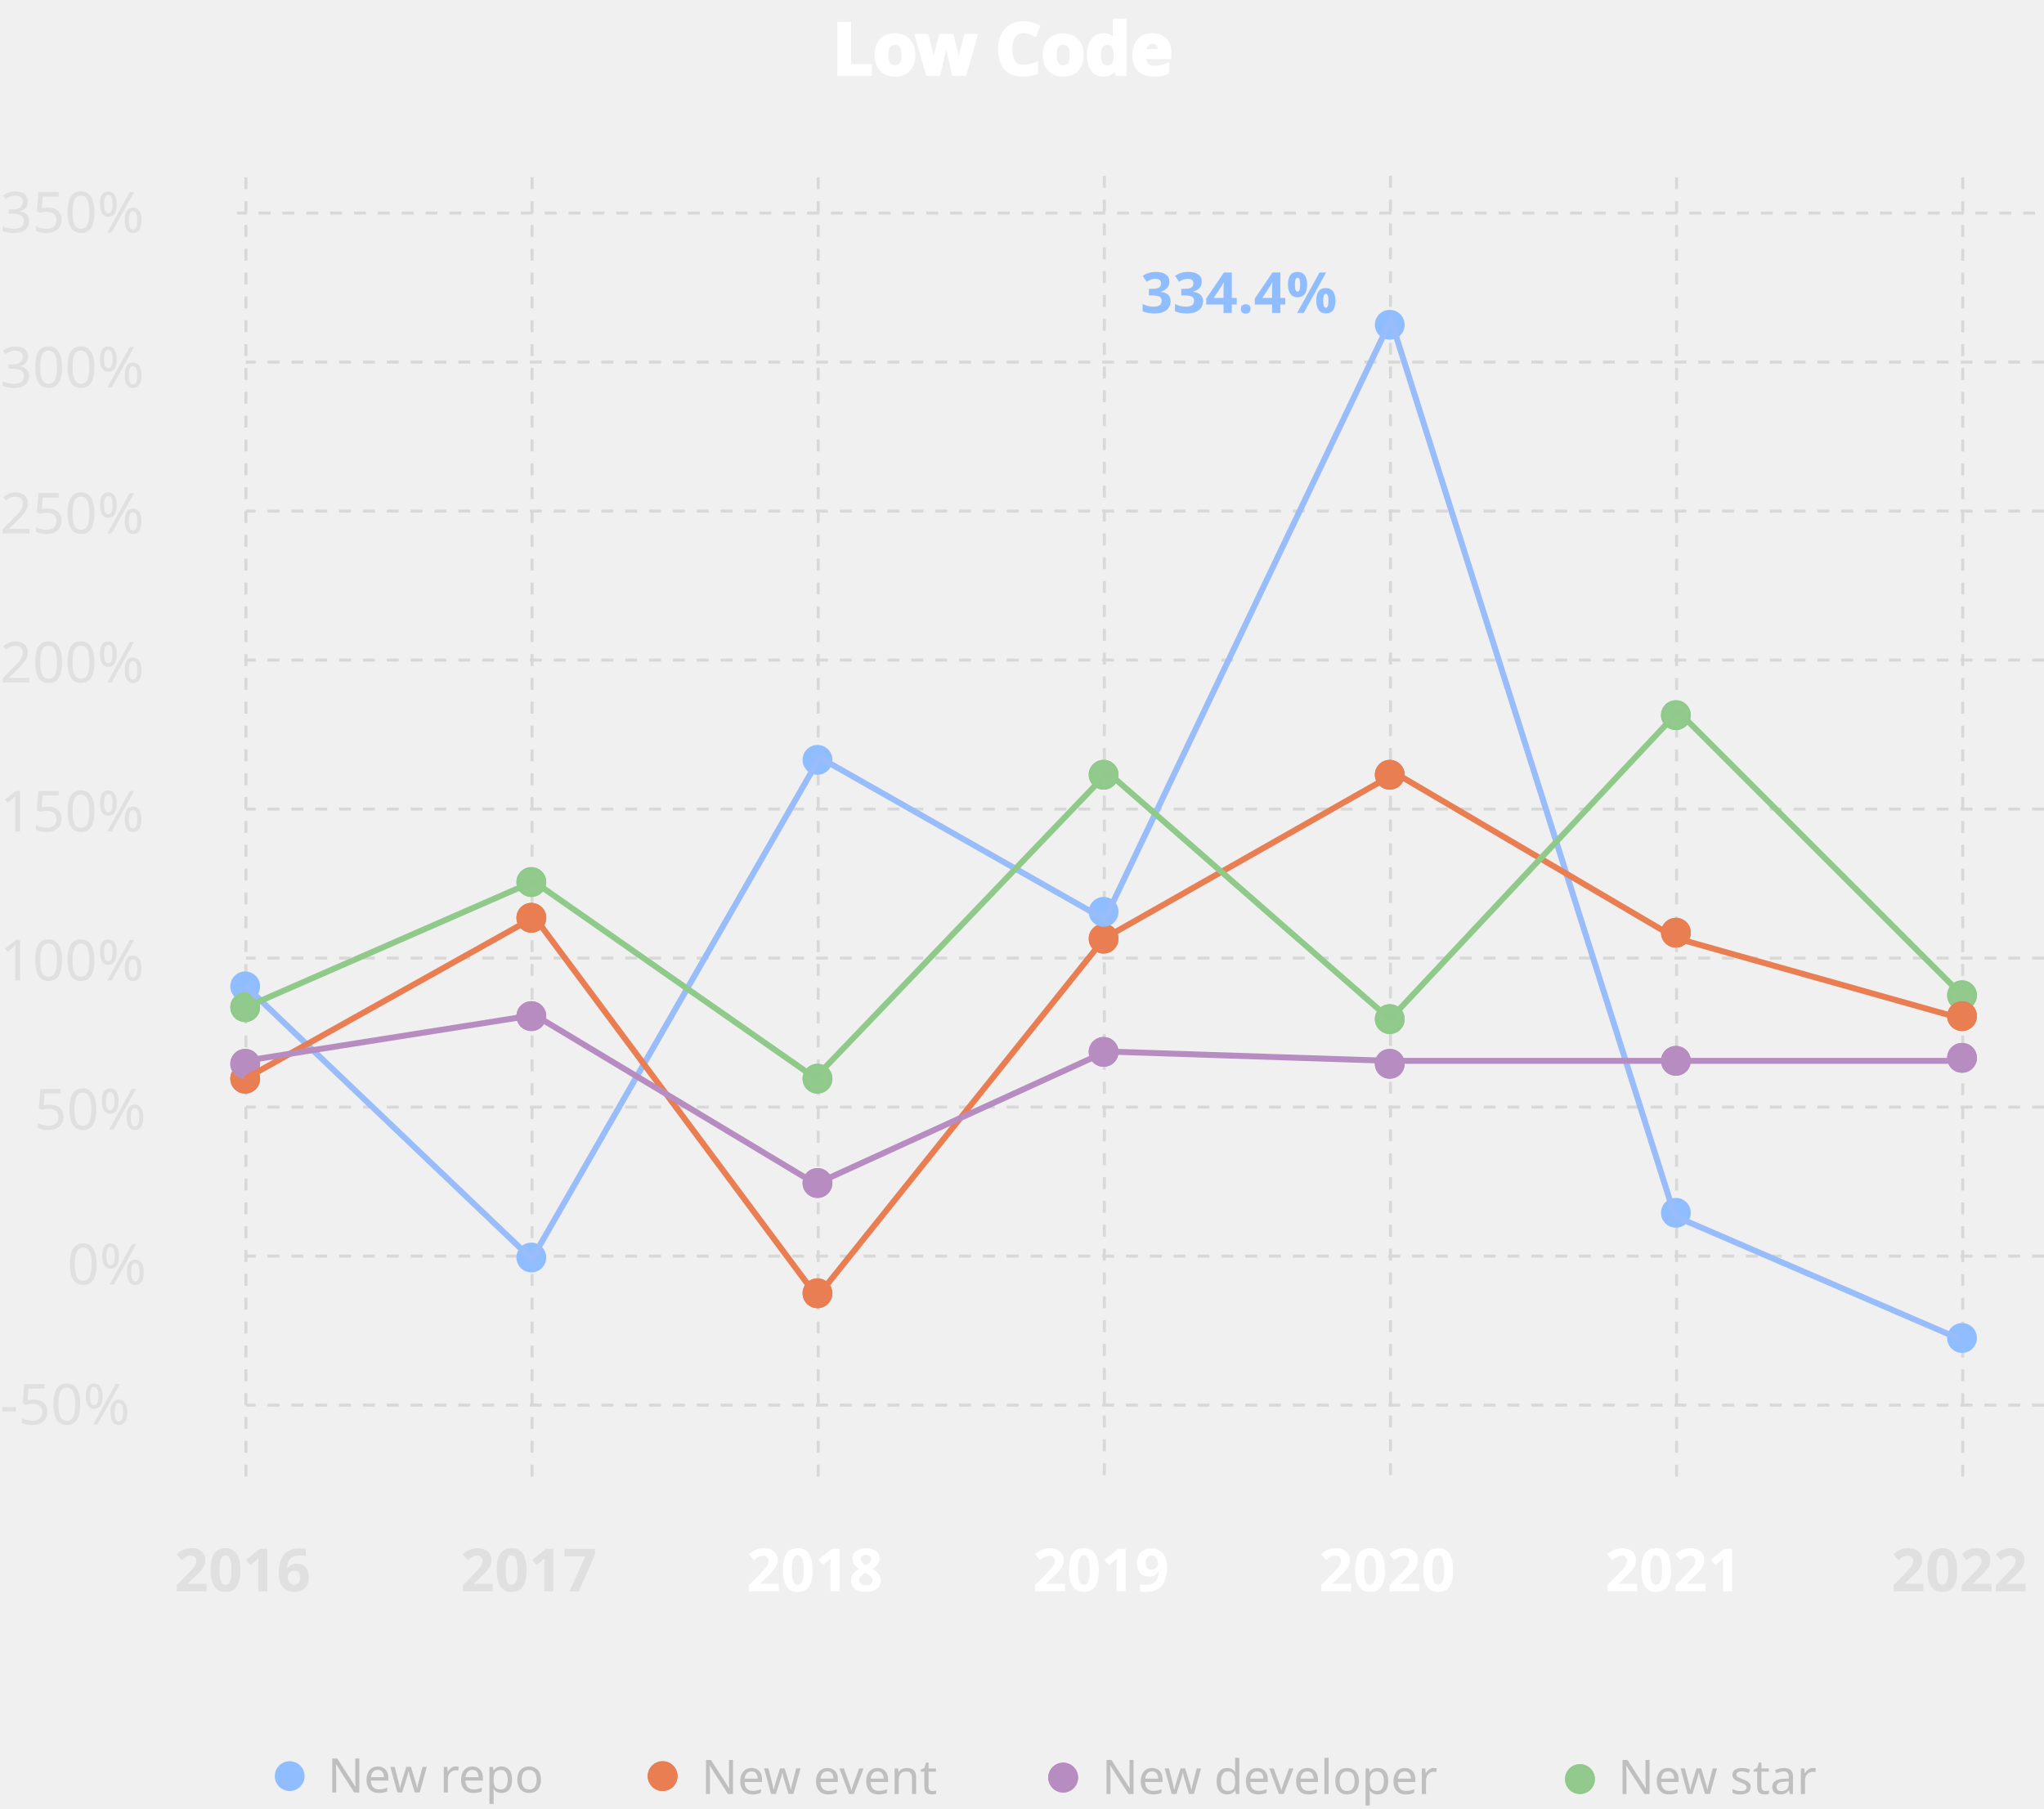
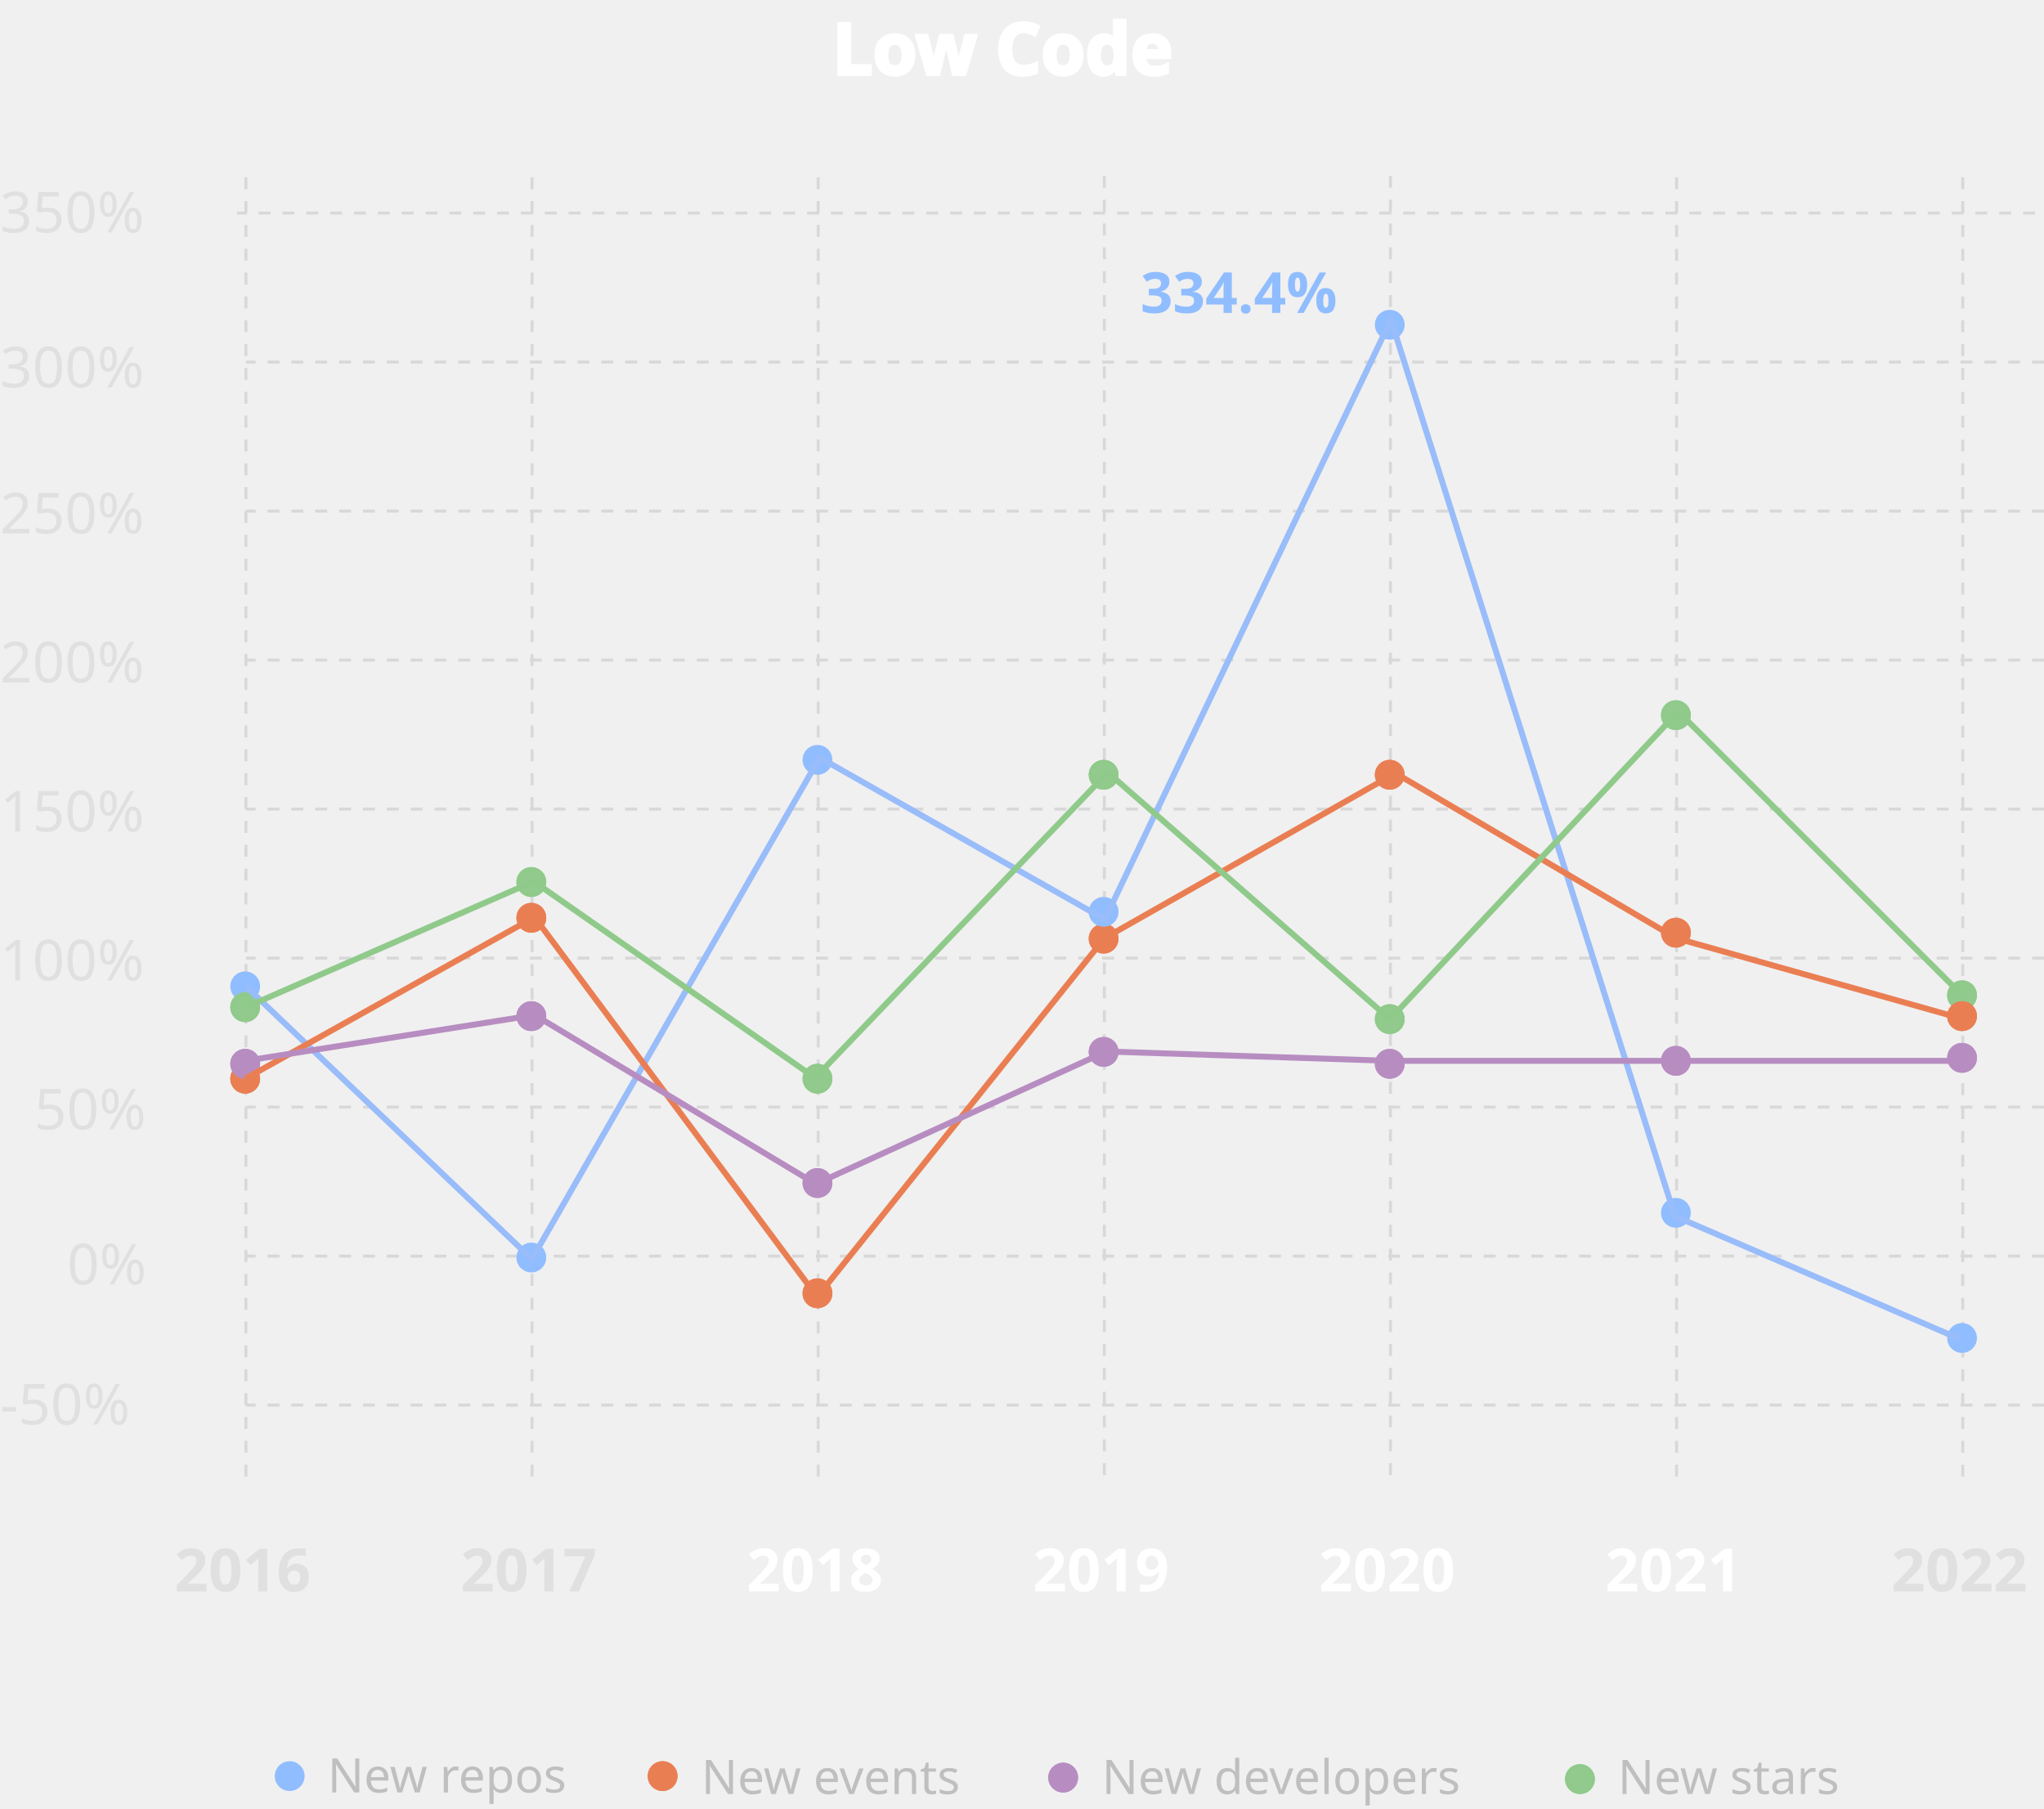
<svg xmlns="http://www.w3.org/2000/svg" width="685.762" height="607" viewBox="0 0 685.762 607">
  <g id="Low_Code_Chart" data-name="Low Code Chart" transform="translate(-142.257 -6948.021)">
    <g id="组_73" data-name="组 73" transform="translate(-33.48 1985)">
      <text id="Low_Code" data-name="Low Code" transform="translate(455 4988.021)" fill="#fff" stroke="#fff" stroke-width="1" font-size="24" font-family="JetBrainsMono-SemiBold, JetBrains Mono" font-weight="600">
        <tspan x="0" y="0">Low Code</tspan>
      </text>
      <text id="_2016" data-name="2016" transform="translate(234.238 5497.021)" fill="#e0e0e0" font-size="20" font-family="JetBrainsMono-SemiBold, JetBrains Mono" font-weight="600">
        <tspan x="0" y="0">2016</tspan>
      </text>
      <text id="_2017" data-name="2017" transform="translate(330.238 5497.021)" fill="#e0e0e0" font-size="20" font-family="JetBrainsMono-SemiBold, JetBrains Mono" font-weight="600">
        <tspan x="0" y="0">2017</tspan>
      </text>
      <text id="_2022" data-name="2022" transform="translate(810.238 5497.021)" fill="#e0e0e0" font-size="20" font-family="JetBrainsMono-SemiBold, JetBrains Mono" font-weight="600">
        <tspan x="0" y="0">2022</tspan>
      </text>
      <text id="_350_" data-name="350%" transform="translate(175.738 5041.021)" fill="#e0e0e0" font-size="19" font-family="JetBrainsMono-Regular, JetBrains Mono">
        <tspan x="0" y="0">350%</tspan>
      </text>
      <text id="_334.4_" data-name="334.4%" transform="translate(558.369 5068.021)" fill="#90bdff" font-size="19" font-family="JetBrainsMono-Bold, JetBrains Mono" font-weight="700">
        <tspan x="0" y="0">334.4%</tspan>
      </text>
      <text id="_300_" data-name="300% " transform="translate(175.738 5093.021)" fill="#e0e0e0" font-size="19" font-family="JetBrainsMono-Regular, JetBrains Mono">
        <tspan x="0" y="0">300%</tspan>
        <tspan x="0" y="25" />
      </text>
      <text id="_250_" data-name="250%" transform="translate(175.738 5142.021)" fill="#e0e0e0" font-size="19" font-family="JetBrainsMono-Regular, JetBrains Mono">
        <tspan x="0" y="0">250%</tspan>
      </text>
      <text id="_200_" data-name="200%" transform="translate(175.738 5192.021)" fill="#e0e0e0" font-size="19" font-family="JetBrainsMono-Regular, JetBrains Mono">
        <tspan x="0" y="0">200%</tspan>
      </text>
      <text id="_150_" data-name="150%" transform="translate(175.738 5242.021)" fill="#e0e0e0" font-size="19" font-family="JetBrainsMono-Regular, JetBrains Mono">
        <tspan x="0" y="0">150%</tspan>
      </text>
      <text id="_100_" data-name="100%" transform="translate(175.738 5292.021)" fill="#e0e0e0" font-size="19" font-family="JetBrainsMono-Regular, JetBrains Mono">
        <tspan x="0" y="0">100%</tspan>
      </text>
      <text id="_50_" data-name="50%" transform="translate(187.238 5342.021)" fill="#e0e0e0" font-size="19" font-family="JetBrainsMono-Regular, JetBrains Mono">
        <tspan x="0" y="0">50%</tspan>
      </text>
      <text id="_0_" data-name="0%" transform="translate(198.238 5394.021)" fill="#e0e0e0" font-size="19" font-family="JetBrainsMono-Regular, JetBrains Mono">
        <tspan x="0" y="0">0%</tspan>
      </text>
      <text id="_-50_" data-name="-50%" transform="translate(175.738 5441.021)" fill="#e0e0e0" font-size="19" font-family="JetBrainsMono-Regular, JetBrains Mono">
        <tspan x="0" y="0">-50%</tspan>
      </text>
      <g id="组_66" data-name="组 66" opacity="0.503">
        <line id="直线_44" data-name="直线 44" y2="438" transform="translate(258.238 5022.5)" fill="none" stroke="#bfbfbf" stroke-width="1" stroke-dasharray="4" />
        <line id="直线_58" data-name="直线 58" x1="603.262" transform="translate(255.238 5034.521)" fill="none" stroke="#bfbfbf" stroke-width="1" stroke-dasharray="4" />
        <line id="直线_59" data-name="直线 59" x1="603.262" transform="translate(258.238 5084.521)" fill="none" stroke="#bfbfbf" stroke-width="1" stroke-dasharray="4" />
        <line id="直线_60" data-name="直线 60" x1="603.262" transform="translate(258.238 5134.521)" fill="none" stroke="#bfbfbf" stroke-width="1" stroke-dasharray="4" />
        <line id="直线_61" data-name="直线 61" x1="603.262" transform="translate(258.238 5184.521)" fill="none" stroke="#bfbfbf" stroke-width="1" stroke-dasharray="4" />
        <line id="直线_62" data-name="直线 62" x1="603.262" transform="translate(258.238 5234.521)" fill="none" stroke="#bfbfbf" stroke-width="1" stroke-dasharray="4" />
        <line id="直线_63" data-name="直线 63" x1="603.262" transform="translate(258.238 5284.521)" fill="none" stroke="#bfbfbf" stroke-width="1" stroke-dasharray="4" />
        <line id="直线_64" data-name="直线 64" x1="603.262" transform="translate(258.238 5334.521)" fill="none" stroke="#bfbfbf" stroke-width="1" stroke-dasharray="4" />
        <line id="直线_65" data-name="直线 65" x1="603.262" transform="translate(258.238 5384.521)" fill="none" stroke="#bfbfbf" stroke-width="1" stroke-dasharray="4" />
        <line id="直线_66" data-name="直线 66" x1="603.262" transform="translate(258.238 5434.521)" fill="none" stroke="#bfbfbf" stroke-width="1" stroke-dasharray="4" />
        <line id="直线_45" data-name="直线 45" y2="438" transform="translate(354.238 5022.5)" fill="none" stroke="#bfbfbf" stroke-width="1" stroke-dasharray="4" />
        <line id="直线_46" data-name="直线 46" y2="438" transform="translate(450.238 5022.5)" fill="none" stroke="#bfbfbf" stroke-width="1" stroke-dasharray="4" />
        <line id="直线_47" data-name="直线 47" y2="438" transform="translate(546.238 5022.021)" fill="none" stroke="#bfbfbf" stroke-width="1" stroke-dasharray="4" />
        <line id="直线_48" data-name="直线 48" y2="438" transform="translate(642.238 5022.021)" fill="none" stroke="#bfbfbf" stroke-width="1" stroke-dasharray="4" />
        <line id="直线_49" data-name="直线 49" y2="438" transform="translate(738.238 5022.521)" fill="none" stroke="#bfbfbf" stroke-width="1" stroke-dasharray="4" />
        <line id="直线_50" data-name="直线 50" y2="438" transform="translate(834.238 5022.521)" fill="none" stroke="#bfbfbf" stroke-width="1" stroke-dasharray="4" />
      </g>
      <circle id="椭圆_183" data-name="椭圆 183" cx="5" cy="5" r="5" transform="translate(253 5289)" fill="#90bdff" />
      <g id="椭圆_204" data-name="椭圆 204" transform="translate(253 5296)" fill="#91ca8c" stroke="#90ca8b" stroke-width="1">
        <circle cx="5" cy="5" r="5" stroke="none" />
        <circle cx="5" cy="5" r="4.5" fill="none" />
      </g>
      <g id="椭圆_205" data-name="椭圆 205" transform="translate(349 5254)" fill="#91ca8c" stroke="#90ca8b" stroke-width="1">
        <circle cx="5" cy="5" r="5" stroke="none" />
        <circle cx="5" cy="5" r="4.5" fill="none" />
      </g>
      <g id="椭圆_206" data-name="椭圆 206" transform="translate(445 5320)" fill="#91ca8c" stroke="#90ca8b" stroke-width="1">
        <circle cx="5" cy="5" r="5" stroke="none" />
        <circle cx="5" cy="5" r="4.5" fill="none" />
      </g>
      <g id="椭圆_207" data-name="椭圆 207" transform="translate(541 5218)" fill="#91ca8c" stroke="#90ca8b" stroke-width="1">
        <circle cx="5" cy="5" r="5" stroke="none" />
        <circle cx="5" cy="5" r="4.5" fill="none" />
      </g>
      <g id="椭圆_208" data-name="椭圆 208" transform="translate(637 5300)" fill="#91ca8c" stroke="#90ca8b" stroke-width="1">
        <circle cx="5" cy="5" r="5" stroke="none" />
        <circle cx="5" cy="5" r="4.5" fill="none" />
      </g>
      <g id="椭圆_209" data-name="椭圆 209" transform="translate(733 5198)" fill="#91ca8c" stroke="#90ca8b" stroke-width="1">
        <circle cx="5" cy="5" r="5" stroke="none" />
        <circle cx="5" cy="5" r="4.5" fill="none" />
      </g>
      <g id="椭圆_210" data-name="椭圆 210" transform="translate(829 5292)" fill="#91ca8c" stroke="#90ca8b" stroke-width="1">
        <circle cx="5" cy="5" r="5" stroke="none" />
        <circle cx="5" cy="5" r="4.5" fill="none" />
      </g>
      <g id="椭圆_190" data-name="椭圆 190" transform="translate(253 5320)" fill="#ea7e53" stroke="#ea7e53" stroke-width="1">
        <circle cx="5" cy="5" r="5" stroke="none" />
        <circle cx="5" cy="5" r="4.5" fill="none" />
      </g>
      <g id="椭圆_197" data-name="椭圆 197" transform="translate(253 5315)" fill="#b78dc1" stroke="#b78dc1" stroke-width="1">
        <circle cx="5" cy="5" r="5" stroke="none" />
        <circle cx="5" cy="5" r="4.5" fill="none" />
      </g>
      <g id="椭圆_198" data-name="椭圆 198" transform="translate(349 5299)" fill="#b78dc1" stroke="#b78dc1" stroke-width="1">
        <circle cx="5" cy="5" r="5" stroke="none" />
        <circle cx="5" cy="5" r="4.5" fill="none" />
      </g>
      <g id="椭圆_199" data-name="椭圆 199" transform="translate(445 5355)" fill="#b78dc1" stroke="#b78dc1" stroke-width="1">
        <circle cx="5" cy="5" r="5" stroke="none" />
        <circle cx="5" cy="5" r="4.5" fill="none" />
      </g>
      <g id="椭圆_200" data-name="椭圆 200" transform="translate(541 5311)" fill="#b78dc1" stroke="#b78dc1" stroke-width="1">
        <circle cx="5" cy="5" r="5" stroke="none" />
        <circle cx="5" cy="5" r="4.5" fill="none" />
      </g>
      <g id="椭圆_201" data-name="椭圆 201" transform="translate(637 5315)" fill="#b78dc1" stroke="#b78dc1" stroke-width="1">
        <circle cx="5" cy="5" r="5" stroke="none" />
        <circle cx="5" cy="5" r="4.5" fill="none" />
      </g>
      <g id="椭圆_202" data-name="椭圆 202" transform="translate(733 5314)" fill="#b78dc1" stroke="#b78dc1" stroke-width="1">
        <circle cx="5" cy="5" r="5" stroke="none" />
        <circle cx="5" cy="5" r="4.5" fill="none" />
      </g>
      <g id="椭圆_203" data-name="椭圆 203" transform="translate(829 5313)" fill="#b78dc1" stroke="#b78dc1" stroke-width="1">
        <circle cx="5" cy="5" r="5" stroke="none" />
        <circle cx="5" cy="5" r="4.5" fill="none" />
      </g>
      <g id="椭圆_191" data-name="椭圆 191" transform="translate(349 5266)" fill="#ea7e53" stroke="#ea7e53" stroke-width="1">
        <circle cx="5" cy="5" r="5" stroke="none" />
        <circle cx="5" cy="5" r="4.5" fill="none" />
      </g>
      <g id="椭圆_192" data-name="椭圆 192" transform="translate(445 5392)" fill="#ea7e53" stroke="#ea7e53" stroke-width="1">
        <circle cx="5" cy="5" r="5" stroke="none" />
        <circle cx="5" cy="5" r="4.5" fill="none" />
      </g>
      <g id="椭圆_193" data-name="椭圆 193" transform="translate(541 5273)" fill="#ea7e53" stroke="#ea7e53" stroke-width="1">
        <circle cx="5" cy="5" r="5" stroke="none" />
        <circle cx="5" cy="5" r="4.5" fill="none" />
      </g>
      <g id="椭圆_194" data-name="椭圆 194" transform="translate(637 5218)" fill="#ea7e53" stroke="#ea7e53" stroke-width="1">
        <circle cx="5" cy="5" r="5" stroke="none" />
        <circle cx="5" cy="5" r="4.5" fill="none" />
      </g>
      <g id="椭圆_195" data-name="椭圆 195" transform="translate(733 5271)" fill="#ea7e53" stroke="#ea7e53" stroke-width="1">
        <circle cx="5" cy="5" r="5" stroke="none" />
        <circle cx="5" cy="5" r="4.5" fill="none" />
      </g>
      <g id="椭圆_196" data-name="椭圆 196" transform="translate(829 5299)" fill="#ea7e53" stroke="#ea7e53" stroke-width="1">
        <circle cx="5" cy="5" r="5" stroke="none" />
        <circle cx="5" cy="5" r="4.5" fill="none" />
      </g>
      <circle id="椭圆_184" data-name="椭圆 184" cx="5" cy="5" r="5" transform="translate(349 5380)" fill="#90bdff" />
      <circle id="椭圆_185" data-name="椭圆 185" cx="5" cy="5" r="5" transform="translate(445 5213)" fill="#90bdff" />
      <circle id="椭圆_186" data-name="椭圆 186" cx="5" cy="5" r="5" transform="translate(541 5264)" fill="#90bdff" />
      <circle id="椭圆_187" data-name="椭圆 187" cx="5" cy="5" r="5" transform="translate(637 5067)" fill="#90bdff" />
      <circle id="椭圆_188" data-name="椭圆 188" cx="5" cy="5" r="5" transform="translate(733 5365)" fill="#90bdff" />
      <circle id="椭圆_189" data-name="椭圆 189" cx="5" cy="5" r="5" transform="translate(829 5407)" fill="#90bdff" />
      <path id="路径_29" data-name="路径 29" d="M189.238,5237l95.955,91.527,96.564-168.268,95.643,54.28,95.99-201.193,95.284,300.792,95.617,41.217" transform="translate(69 57)" fill="none" stroke="#99bcfa" stroke-width="2" />
      <path id="路径_30" data-name="路径 30" d="M189,5268l97.057-54.228L380.9,5341.2l96.408-120.362,97.57-55.368,94.168,55.368,95.318,26.848" transform="translate(69 57)" fill="none" stroke="#ea7e53" stroke-width="2" />
      <path id="路径_31" data-name="路径 31" d="M189,5262l97.122-15.371,94.324,56.68,97.443-44.447,94.94,3.138H764.16" transform="translate(69 57)" fill="none" stroke="#b78dc1" stroke-width="2" />
      <path id="路径_32" data-name="路径 32" d="M189.238,5244l96.546-42.2,94.419,65.919L478.4,5165.216l94.679,82.821,96.713-103.248,95.416,95.367" transform="translate(69 57)" fill="none" stroke="#90ca8b" stroke-width="2" />
      <text id="_2018" data-name="2018" transform="translate(426.238 5497.021)" fill="#fff" font-size="20" font-family="JetBrainsMono-SemiBold, JetBrains Mono" font-weight="600">
        <tspan x="0" y="0">2018</tspan>
      </text>
      <text id="_2019" data-name="2019" transform="translate(522.238 5497.021)" fill="#fff" font-size="20" font-family="JetBrainsMono-SemiBold, JetBrains Mono" font-weight="600">
        <tspan x="0" y="0">2019</tspan>
      </text>
      <text id="_2020" data-name="2020" transform="translate(618.238 5497.021)" fill="#fff" font-size="20" font-family="JetBrainsMono-SemiBold, JetBrains Mono" font-weight="600">
        <tspan x="0" y="0">2020</tspan>
      </text>
      <text id="_2021" data-name="2021" transform="translate(714.238 5497.021)" fill="#fff" font-size="20" font-family="JetBrainsMono-SemiBold, JetBrains Mono" font-weight="600">
        <tspan x="0" y="0">2021</tspan>
      </text>
    </g>
    <g id="组_90" data-name="组 90" transform="translate(-24.362 1935)">
      <circle id="椭圆_397" data-name="椭圆 397" cx="5" cy="5" r="5" transform="translate(258.809 5604.021)" fill="#90bdff" />
-       <text id="New_repo" data-name="New repo" transform="translate(276.547 5614.521)" fill="#bfbfbf" font-size="16" font-family="JetBrainsMono-Regular, JetBrains Mono">
-         <tspan x="0" y="0">New repo</tspan>
+       <text id="New_repos" data-name="New repos" transform="translate(276.547 5614.521)" fill="#bfbfbf" font-size="16" font-family="JetBrainsMono-Regular, JetBrains Mono">
+         <tspan x="0" y="0">New repos</tspan>
      </text>
      <g id="椭圆_395" data-name="椭圆 395" transform="translate(518.31 5604.521)" fill="#b78dc1" stroke="#b78dc1" stroke-width="1">
        <circle cx="5" cy="5" r="5" stroke="none" />
        <circle cx="5" cy="5" r="4.5" fill="none" />
      </g>
-       <text id="New_developer" data-name="New developer" transform="translate(536.31 5615.021)" fill="#bfbfbf" font-size="16" font-family="JetBrainsMono-Regular, JetBrains Mono">
-         <tspan x="0" y="0">New developer</tspan>
+       <text id="New_developers" data-name="New developers" transform="translate(536.31 5615.021)" fill="#bfbfbf" font-size="16" font-family="JetBrainsMono-Regular, JetBrains Mono">
+         <tspan x="0" y="0">New developers</tspan>
      </text>
      <g id="椭圆_396" data-name="椭圆 396" transform="translate(383.928 5604.021)" fill="#ea7e53" stroke="#ea7e53" stroke-width="1">
        <circle cx="5" cy="5" r="5" stroke="none" />
        <circle cx="5" cy="5" r="4.5" fill="none" />
      </g>
-       <text id="New_event" data-name="New event" transform="translate(401.928 5615.021)" fill="#bfbfbf" font-size="16" font-family="JetBrainsMono-Regular, JetBrains Mono">
-         <tspan x="0" y="0">New event</tspan>
+       <text id="New_events" data-name="New events" transform="translate(401.928 5615.021)" fill="#bfbfbf" font-size="16" font-family="JetBrainsMono-Regular, JetBrains Mono">
+         <tspan x="0" y="0">New events</tspan>
      </text>
      <g id="椭圆_394" data-name="椭圆 394" transform="translate(691.691 5605.021)" fill="#91ca8c" stroke="#90ca8b" stroke-width="1">
        <circle cx="5" cy="5" r="5" stroke="none" />
        <circle cx="5" cy="5" r="4.5" fill="none" />
      </g>
-       <text id="New_star" data-name="New star" transform="translate(709.429 5615.021)" fill="#bfbfbf" font-size="16" font-family="JetBrainsMono-Regular, JetBrains Mono">
-         <tspan x="0" y="0">New star</tspan>
+       <text id="New_stars" data-name="New stars" transform="translate(709.429 5615.021)" fill="#bfbfbf" font-size="16" font-family="JetBrainsMono-Regular, JetBrains Mono">
+         <tspan x="0" y="0">New stars</tspan>
      </text>
    </g>
  </g>
</svg>
